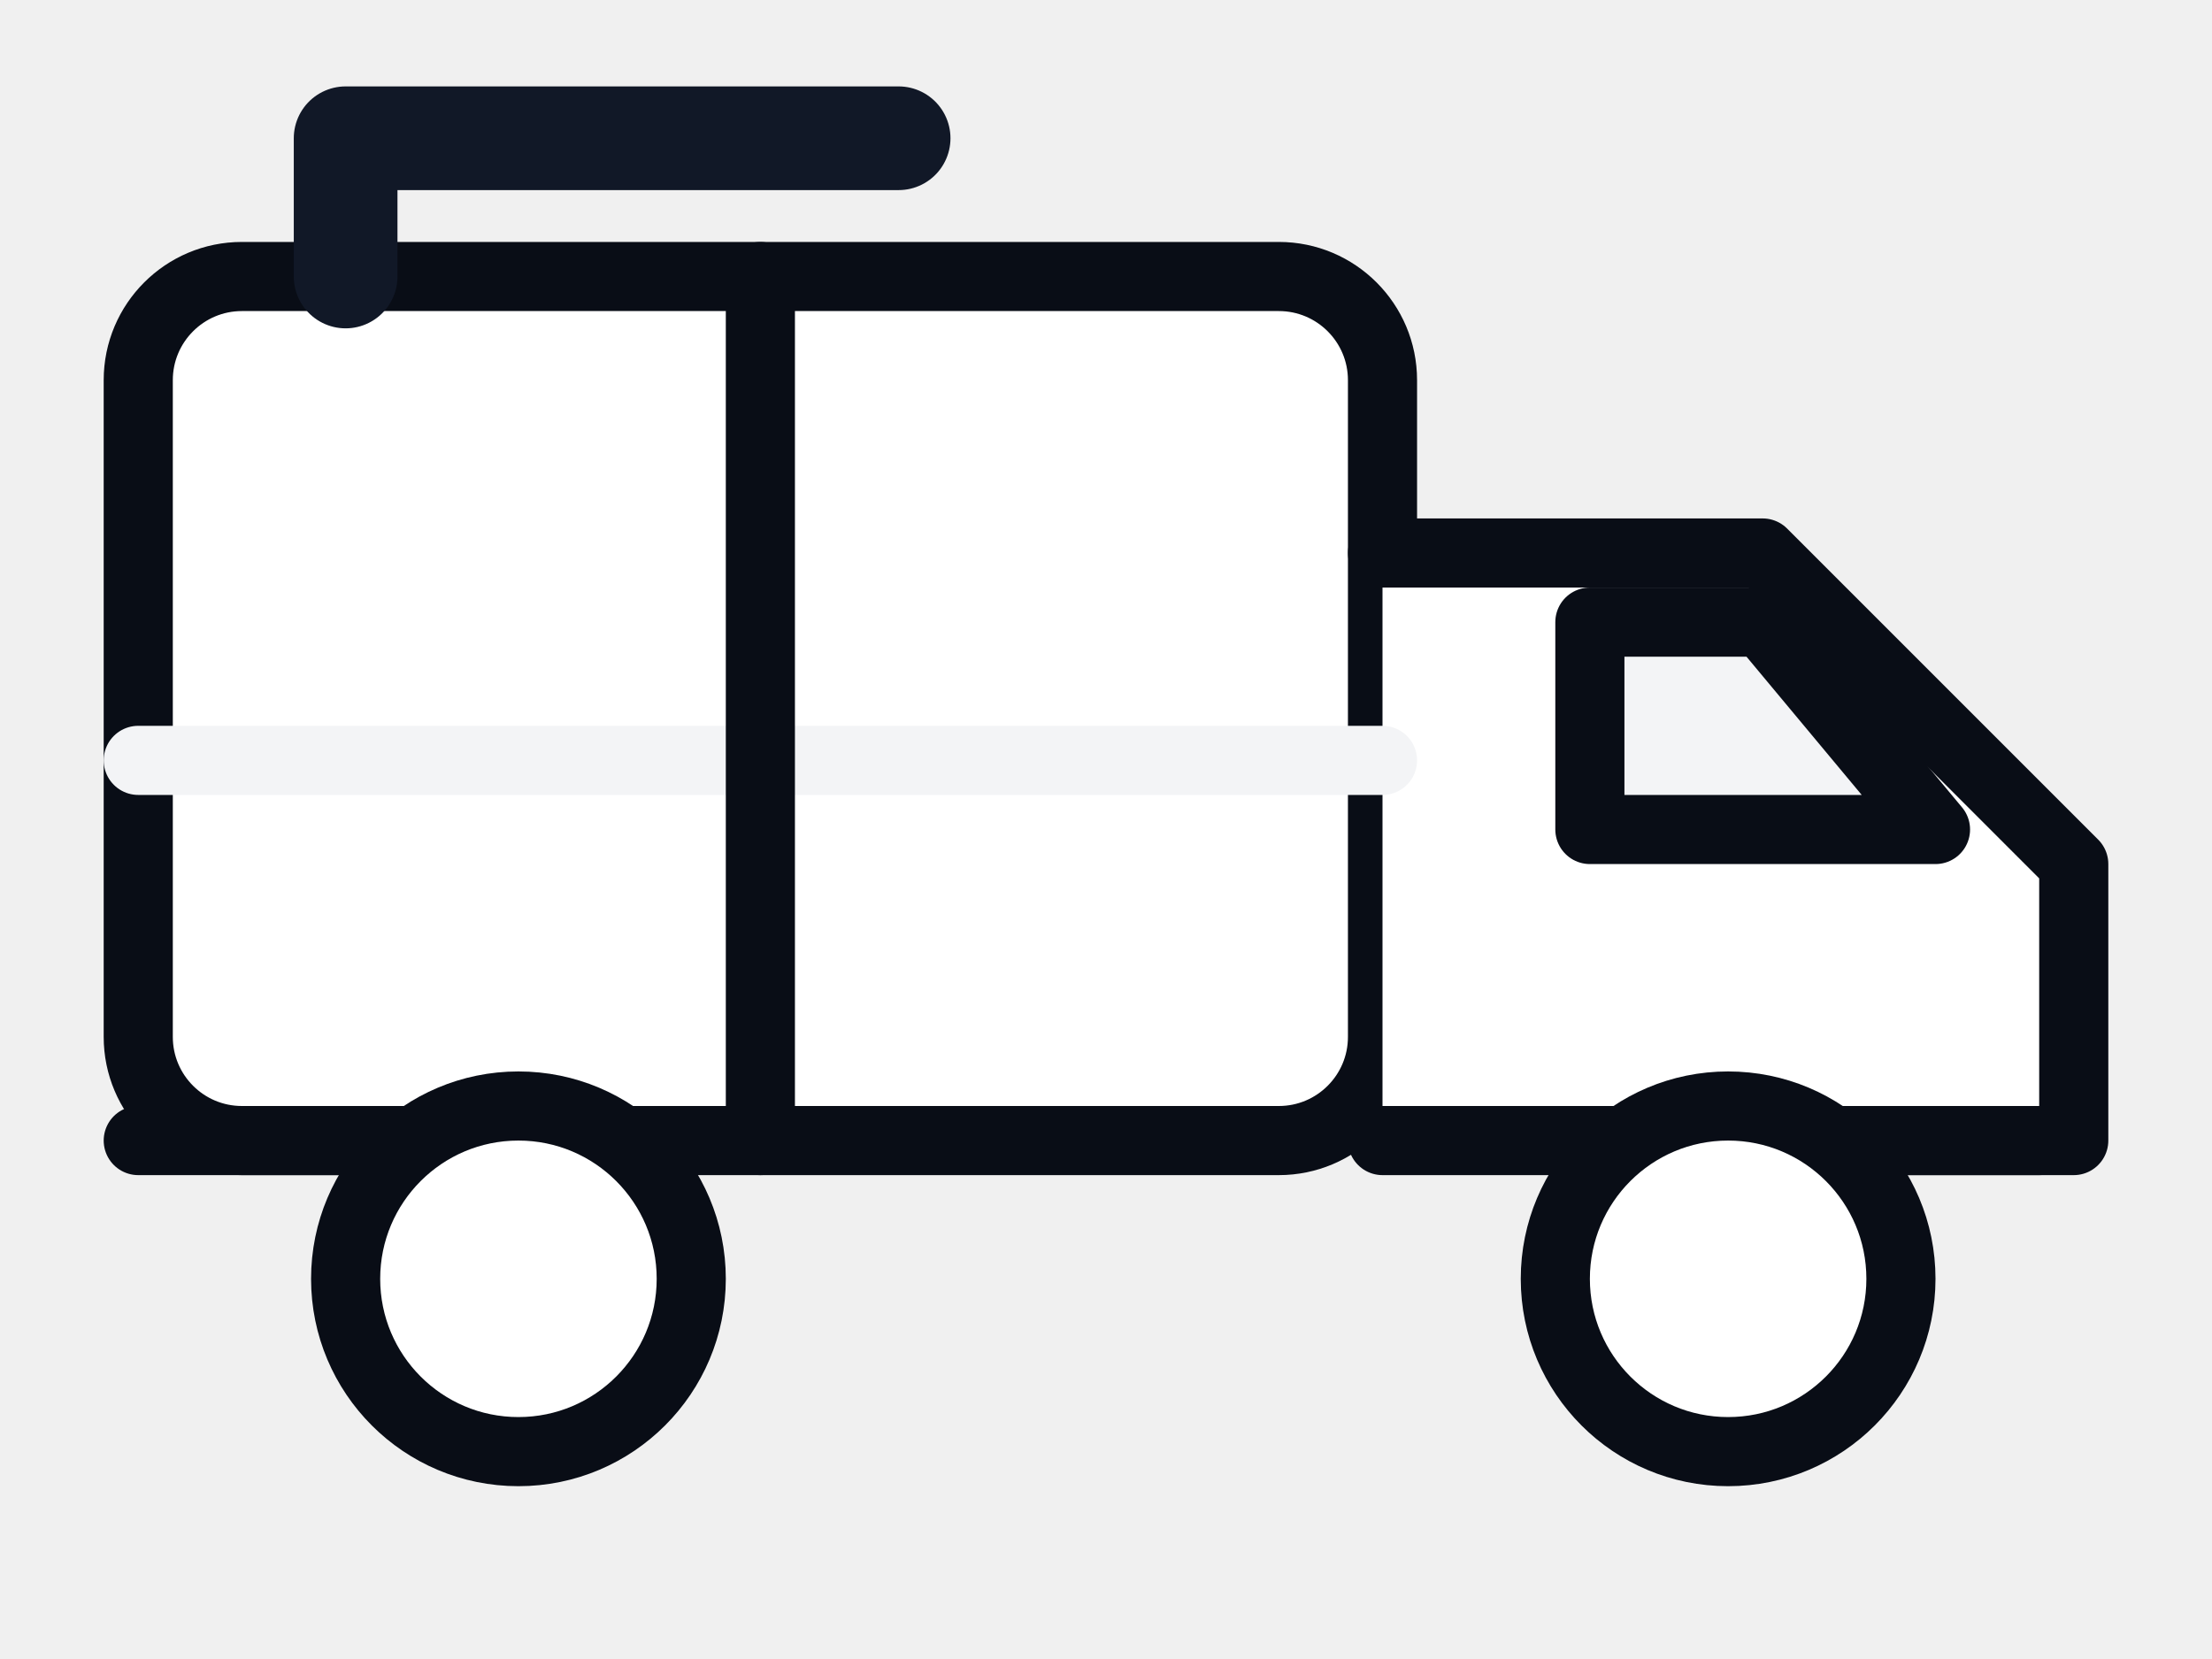
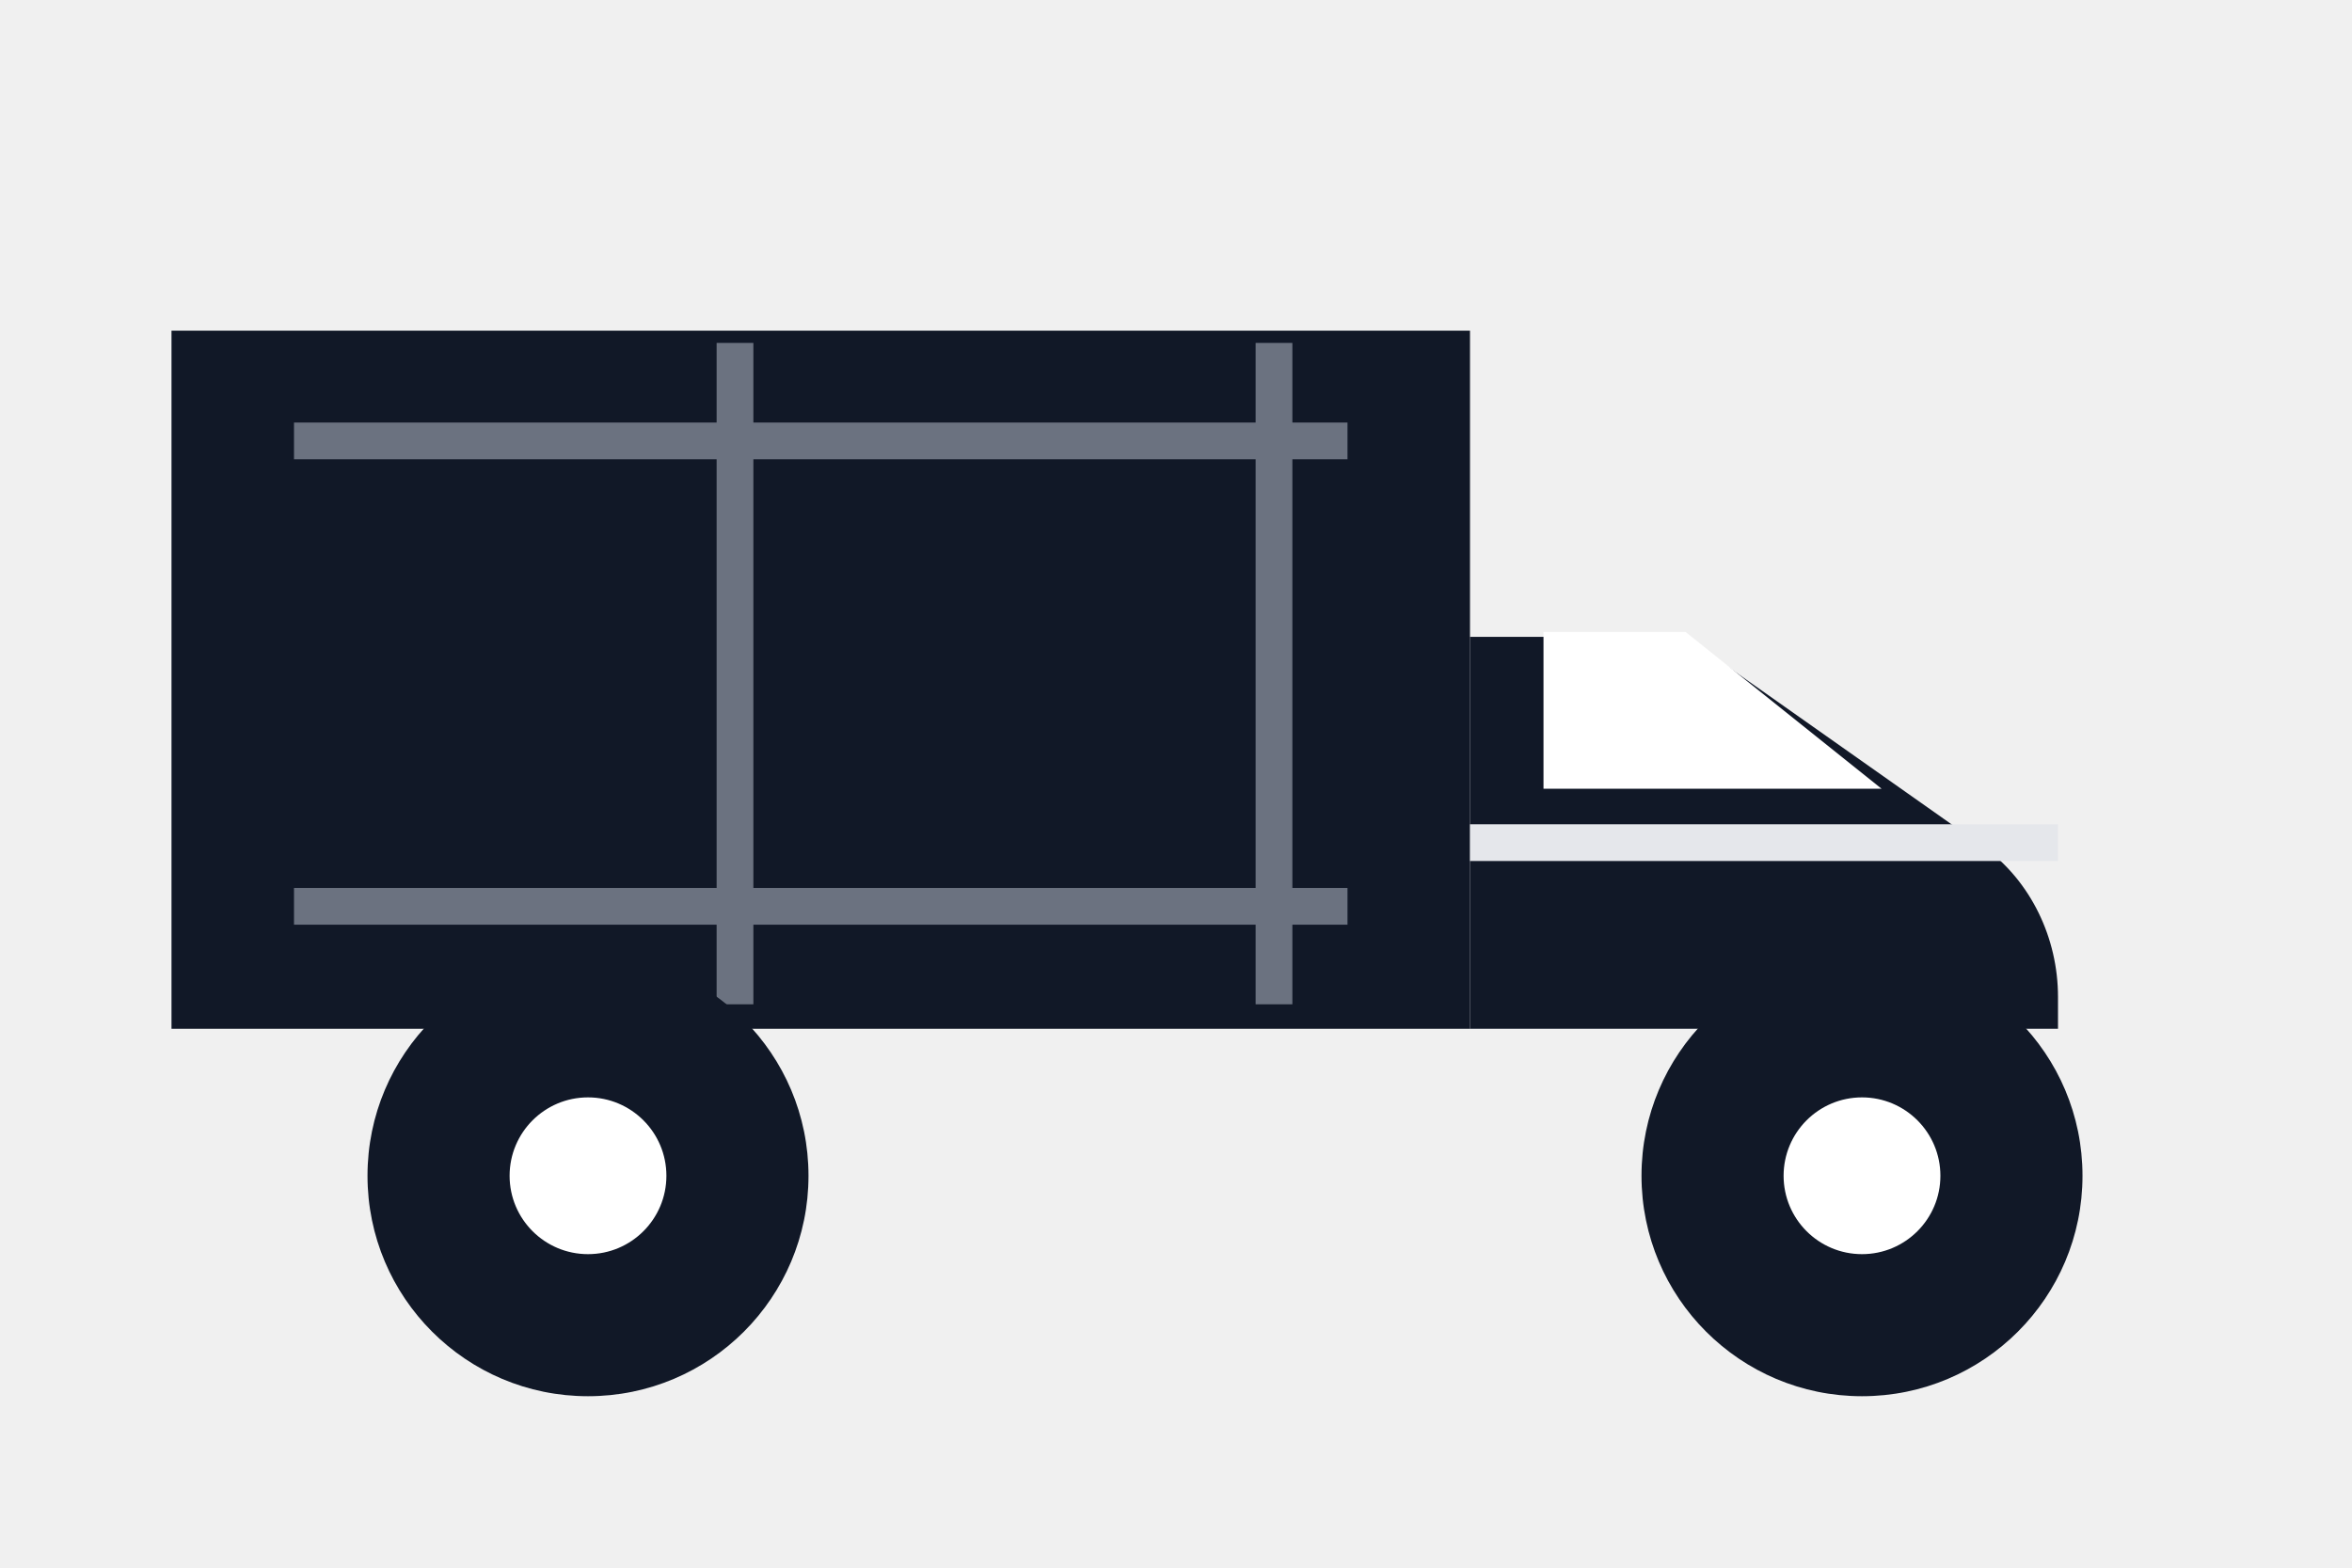
- <svg xmlns="http://www.w3.org/2000/svg" viewBox="0 0 64 48" fill="none">
-   <g stroke="#090D16" stroke-width="2" stroke-linecap="round" stroke-linejoin="round">
-     <rect x="4" y="8" width="36" height="25" rx="3" fill="#FFFFFF" />
-     <path d="M40 16h11l9 9v8H40" fill="#FFFFFF" />
-     <path d="M46 18h5l5 6h-10z" fill="#F3F4F6" />
-     <path d="M4 22h36" stroke="#F3F4F6" />
-     <path d="M10 8V4h16" stroke="#111827" stroke-width="3" />
-     <path d="M22 8v25" />
-     <circle cx="15" cy="37" r="5" fill="#FFFFFF" />
-     <circle cx="50" cy="37" r="5" fill="#FFFFFF" />
-     <path d="M4 33h6M55 33h4" />
-   </g>
+ <svg xmlns="http://www.w3.org/2000/svg" viewBox="0 0 96 64" fill="none">
+   <path d="M7 42V13.5h53V42H7z" fill="#111827" />
+   <path d="M12 18h43M12 37h43M30 14v27M52 14v27" stroke="#6B7280" stroke-width="1.5" />
+   <path d="M60 42V26h8.8L81 34.6c1.9 1.4 3 3.7 3 6.1V42H60z" fill="#111827" />
+   <path d="M63 25.8h5.8l8 6.4H63v-6.4z" fill="#fff" />
+   <path d="M60 34.4h24" stroke="#E5E7EB" stroke-width="1.5" />
+   <circle cx="24" cy="48" r="9" fill="#111827" />
+   <circle cx="24" cy="48" r="3.2" fill="#fff" />
+   <circle cx="76" cy="48" r="9" fill="#111827" />
+   <circle cx="76" cy="48" r="3.2" fill="#fff" />
</svg>
